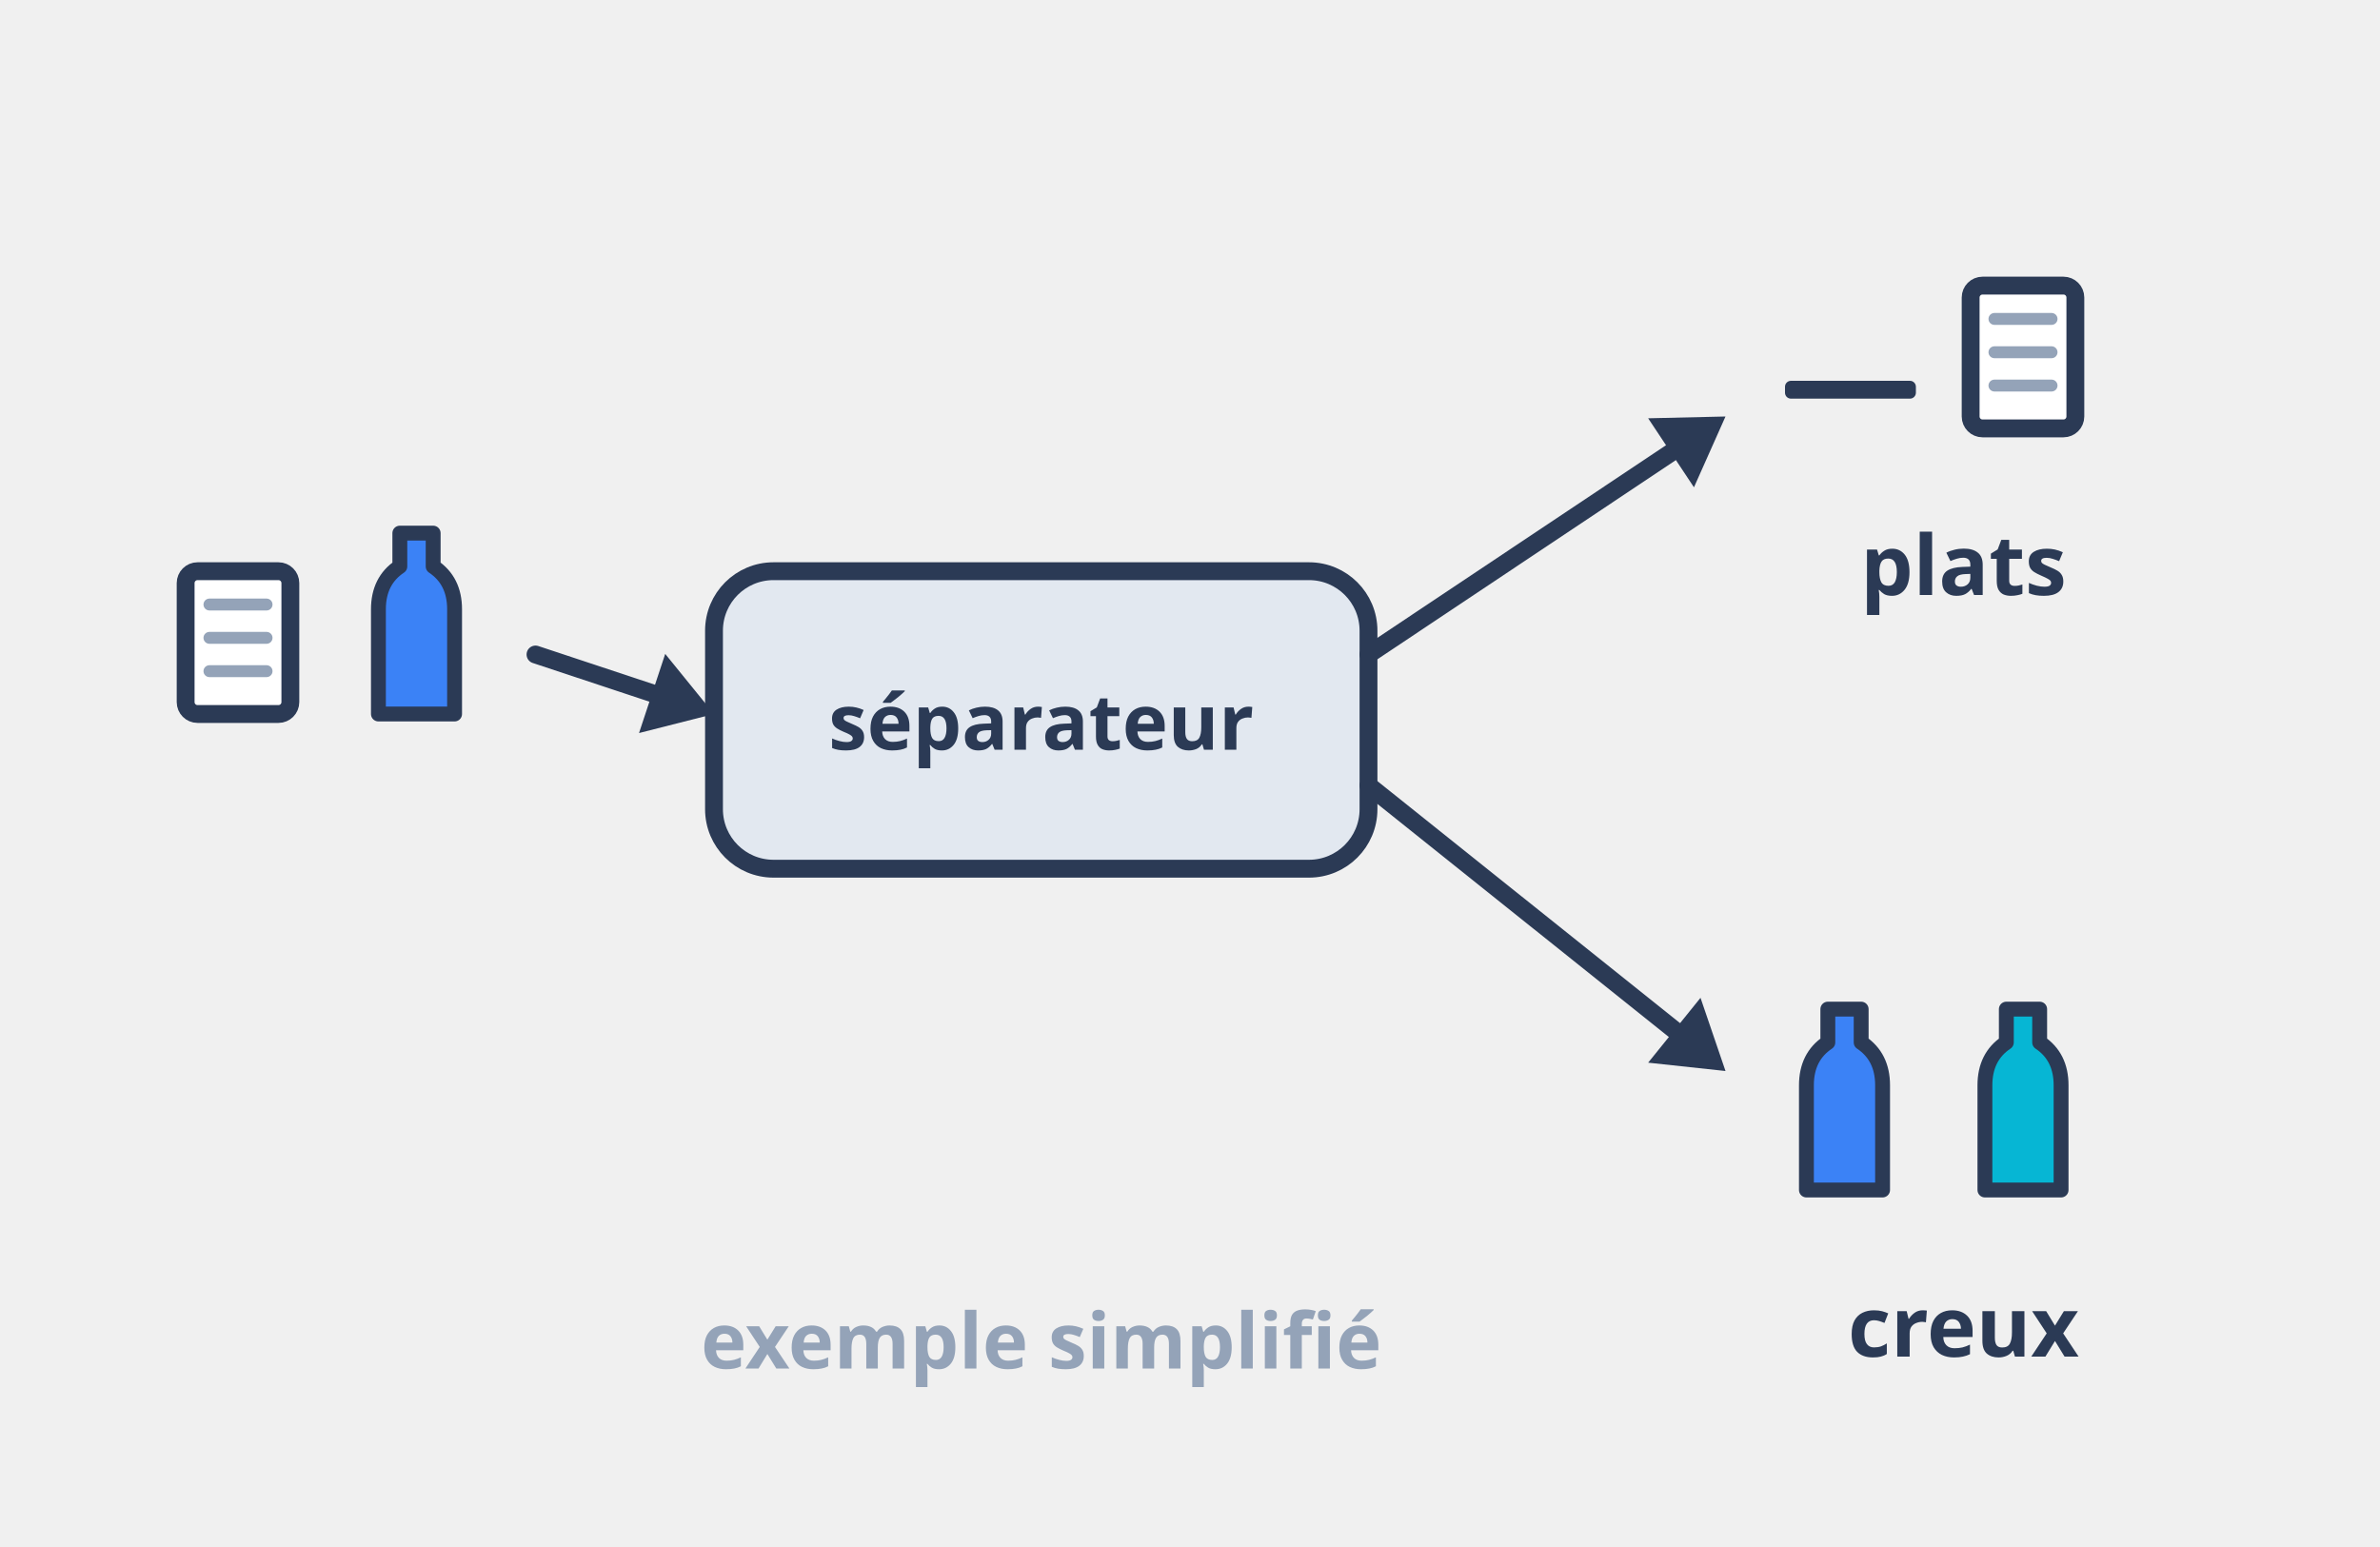
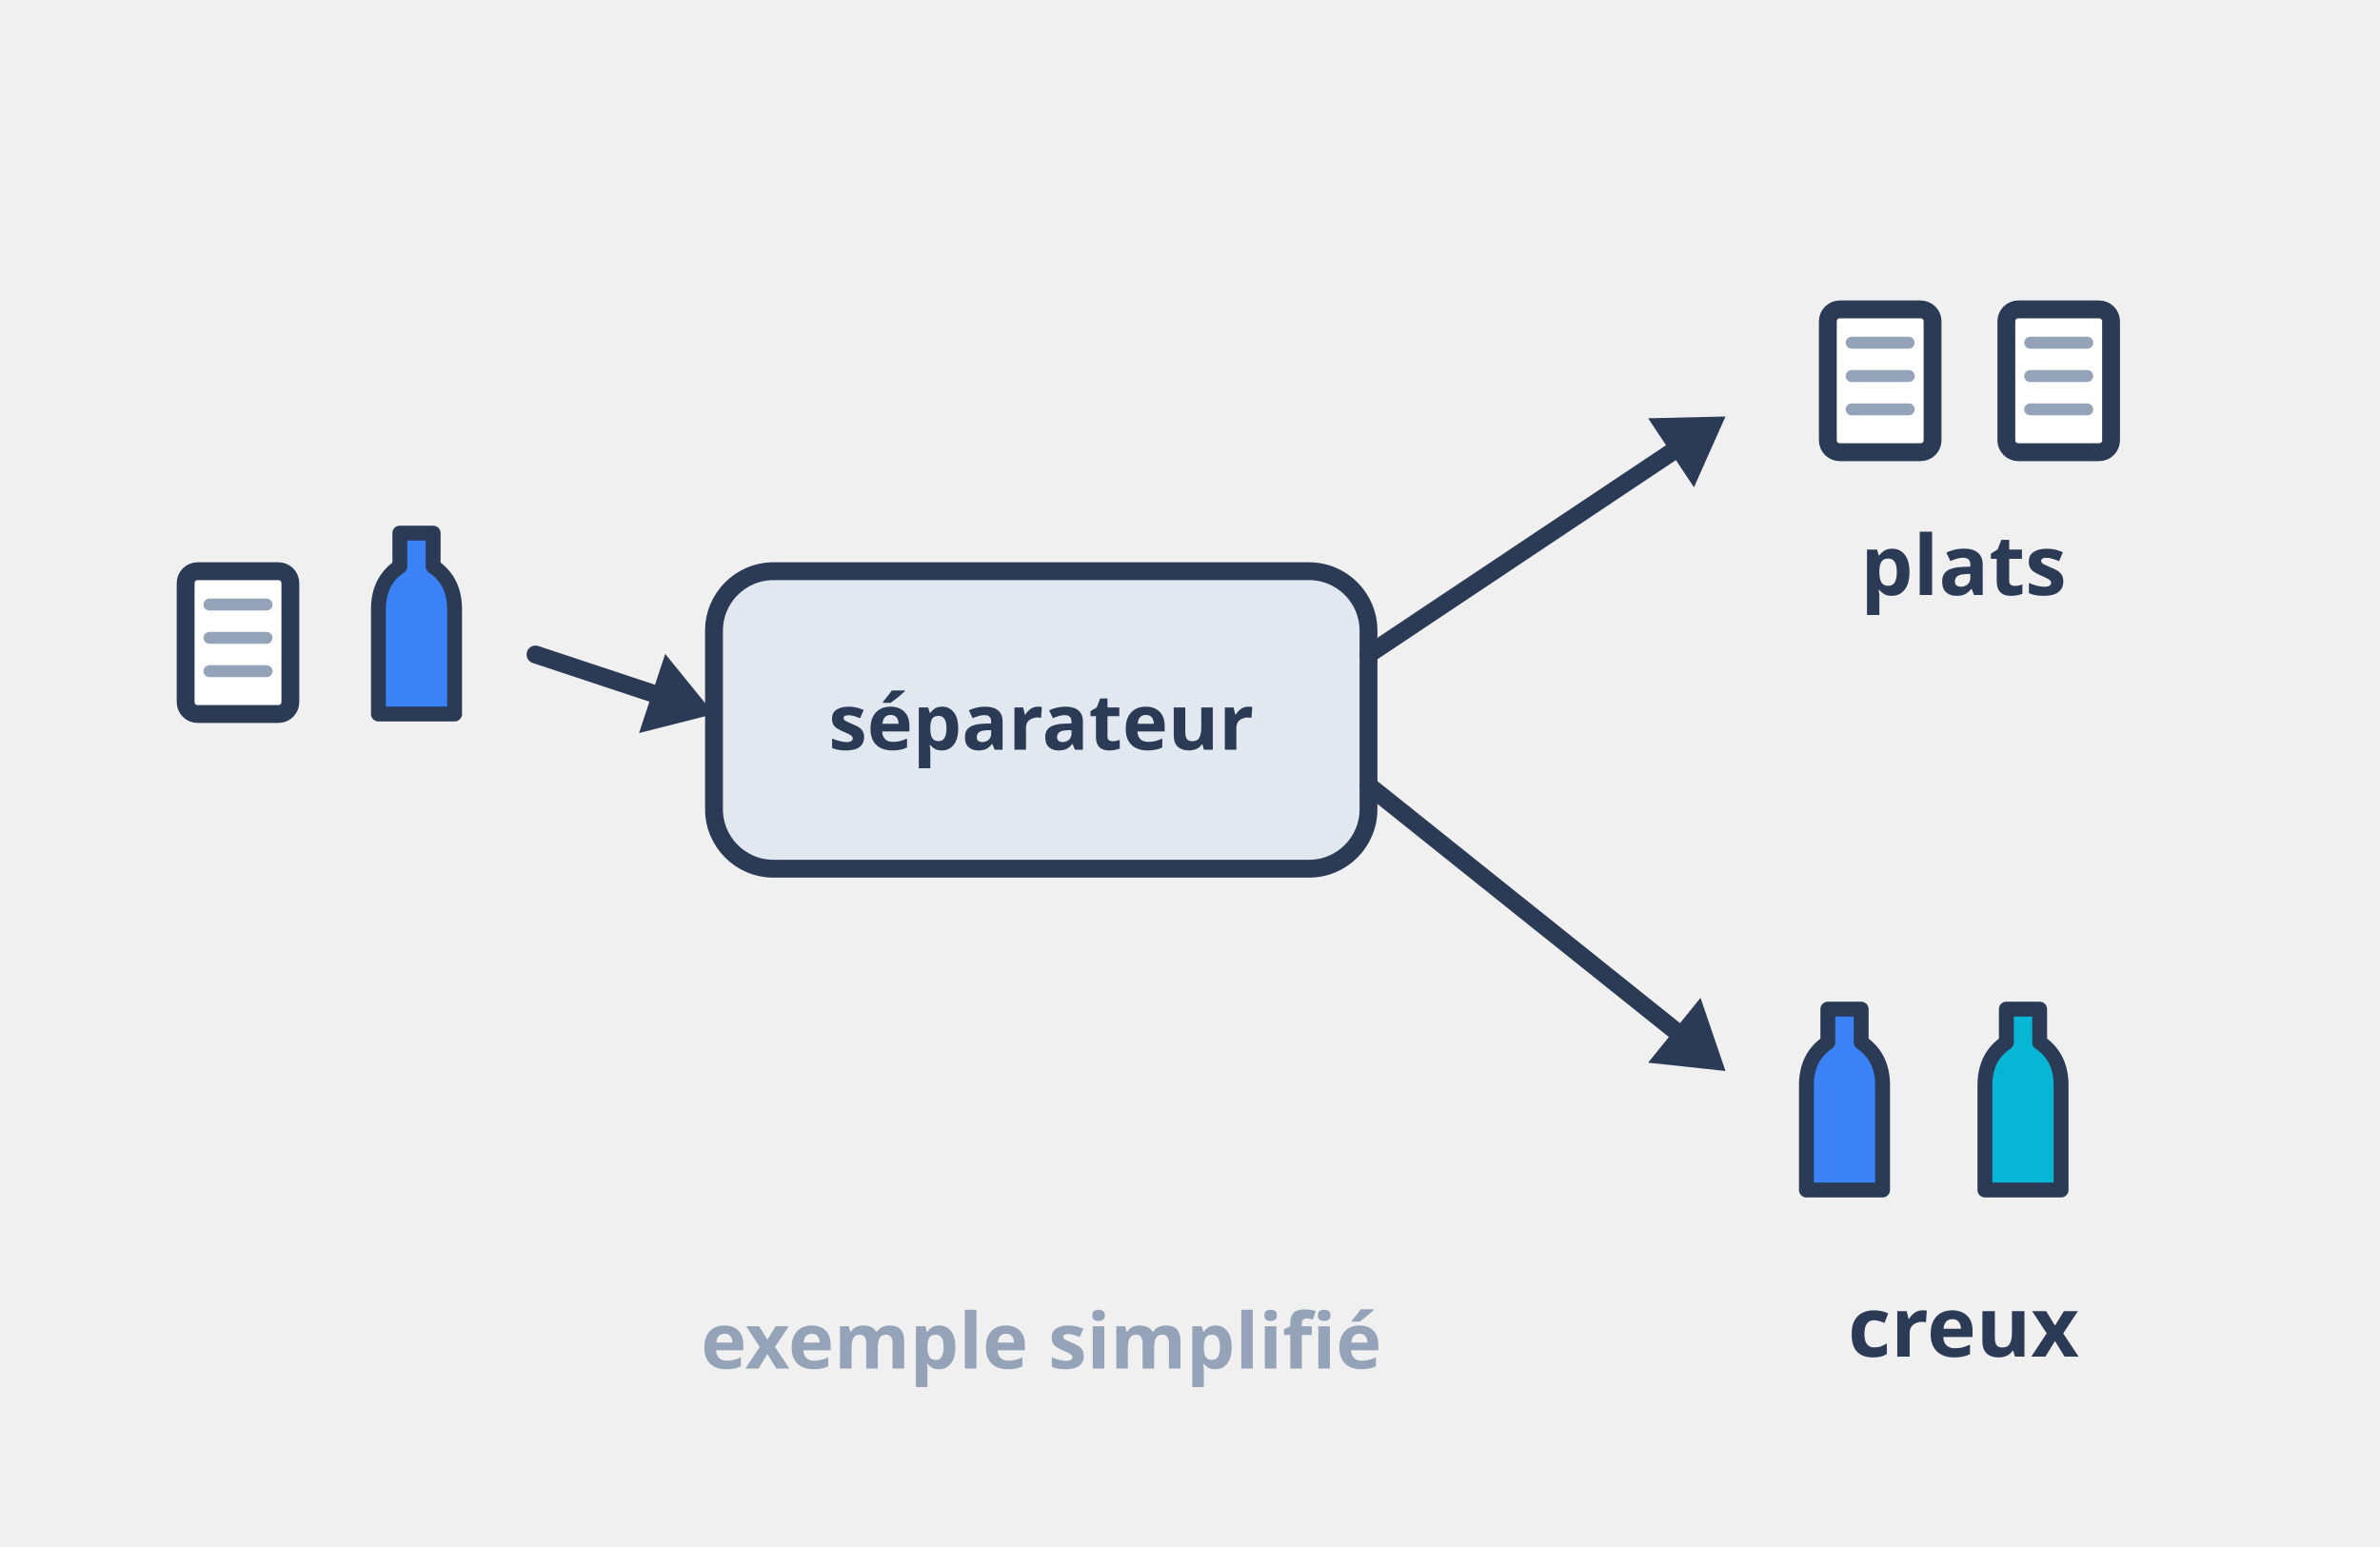
<svg xmlns="http://www.w3.org/2000/svg" viewBox="0 0 400 260" role="img">
  <style>@media (prefers-reduced-motion: reduce){*{animation:none!important}}</style>
  <g font-family="system-ui, sans-serif" font-weight="600" text-anchor="middle" stroke-linecap="round" stroke-linejoin="round">
    <rect x="31.2" y="96" width="17.6" height="24" rx="2" fill="#FFFFFF" stroke="#2B3A55" stroke-width="3" />
    <path d="M35.2 101.6H44.8" stroke="#94A3B8" stroke-width="2" fill="none" />
    <path d="M35.2 107.2H44.8" stroke="#94A3B8" stroke-width="2" fill="none" />
    <path d="M35.2 112.8H44.8" stroke="#94A3B8" stroke-width="2" fill="none" />
    <path d="M63.6 120V102.4 Q63.6 97.6 67.2 95.2 V89.6 H72.8 V95.2 Q76.4 97.6 76.4 102.4 V120 Z" stroke="#2B3A55" stroke-width="2.5" fill="#3B82F6" />
    <path d="M90 110 L109.6 116.5" stroke="#2B3A55" stroke-width="3" fill="none" />
    <polygon points="120,120 107.4,123.2 111.8,109.9" fill="#2B3A55" />
    <rect x="120" y="96" width="110" height="50" rx="10" fill="#E2E8F0" stroke="#2B3A55" stroke-width="3" />
    <text x="175" y="126" font-size="13" fill="#2B3A55">séparateur</text>
    <path d="M230 110 L280.8 76.1" stroke="#2B3A55" stroke-width="3" fill="none" />
    <polygon points="290,70 284.7,81.9 277,70.3" fill="#2B3A55" />
    <path d="M230 132 L281.4 173.1" stroke="#2B3A55" stroke-width="3" fill="none" />
    <polygon points="290,180 277,178.6 285.8,167.7" fill="#2B3A55" />
-     <rect x="300" y="64" width="22" height="3" rx="1" fill="#2B3A55" />
-     <rect x="331.2" y="48" width="17.6" height="24" rx="2" fill="#FFFFFF" stroke="#2B3A55" stroke-width="3" />
-     <path d="M335.2 53.6H344.8" stroke="#94A3B8" stroke-width="2" fill="none" />
-     <path d="M335.2 59.2H344.8" stroke="#94A3B8" stroke-width="2" fill="none" />
-     <path d="M335.2 64.8H344.8" stroke="#94A3B8" stroke-width="2" fill="none" />
+     <rect x="307.2" y="52" width="17.6" height="24" rx="2" fill="#FFFFFF" stroke="#2B3A55" stroke-width="3" />
+     <path d="M311.2 57.6H320.8" stroke="#94A3B8" stroke-width="2" fill="none" />
+     <path d="M311.2 63.2H320.8" stroke="#94A3B8" stroke-width="2" fill="none" />
+     <path d="M311.2 68.8H320.8" stroke="#94A3B8" stroke-width="2" fill="none" />
+     <rect x="337.2" y="52" width="17.6" height="24" rx="2" fill="#FFFFFF" stroke="#2B3A55" stroke-width="3" />
+     <path d="M341.2 57.6H350.8" stroke="#94A3B8" stroke-width="2" fill="none" />
+     <path d="M341.2 63.2H350.8" stroke="#94A3B8" stroke-width="2" fill="none" />
+     <path d="M341.2 68.8H350.8" stroke="#94A3B8" stroke-width="2" fill="none" />
    <text x="330" y="100" font-size="14" fill="#2B3A55">plats</text>
    <path d="M303.6 200V182.4 Q303.6 177.6 307.2 175.2 V169.6 H312.8 V175.2 Q316.4 177.6 316.4 182.4 V200 Z" stroke="#2B3A55" stroke-width="2.5" fill="#3B82F6" />
    <path d="M333.6 200V182.4 Q333.6 177.6 337.2 175.2 V169.6 H342.8 V175.2 Q346.4 177.6 346.4 182.4 V200 Z" stroke="#2B3A55" stroke-width="2.5" fill="#06B6D4" />
    <text x="330" y="228" font-size="14" fill="#2B3A55">creux</text>
    <text x="175" y="230" font-size="13" fill="#94A3B8">exemple simplifié</text>
  </g>
</svg>
